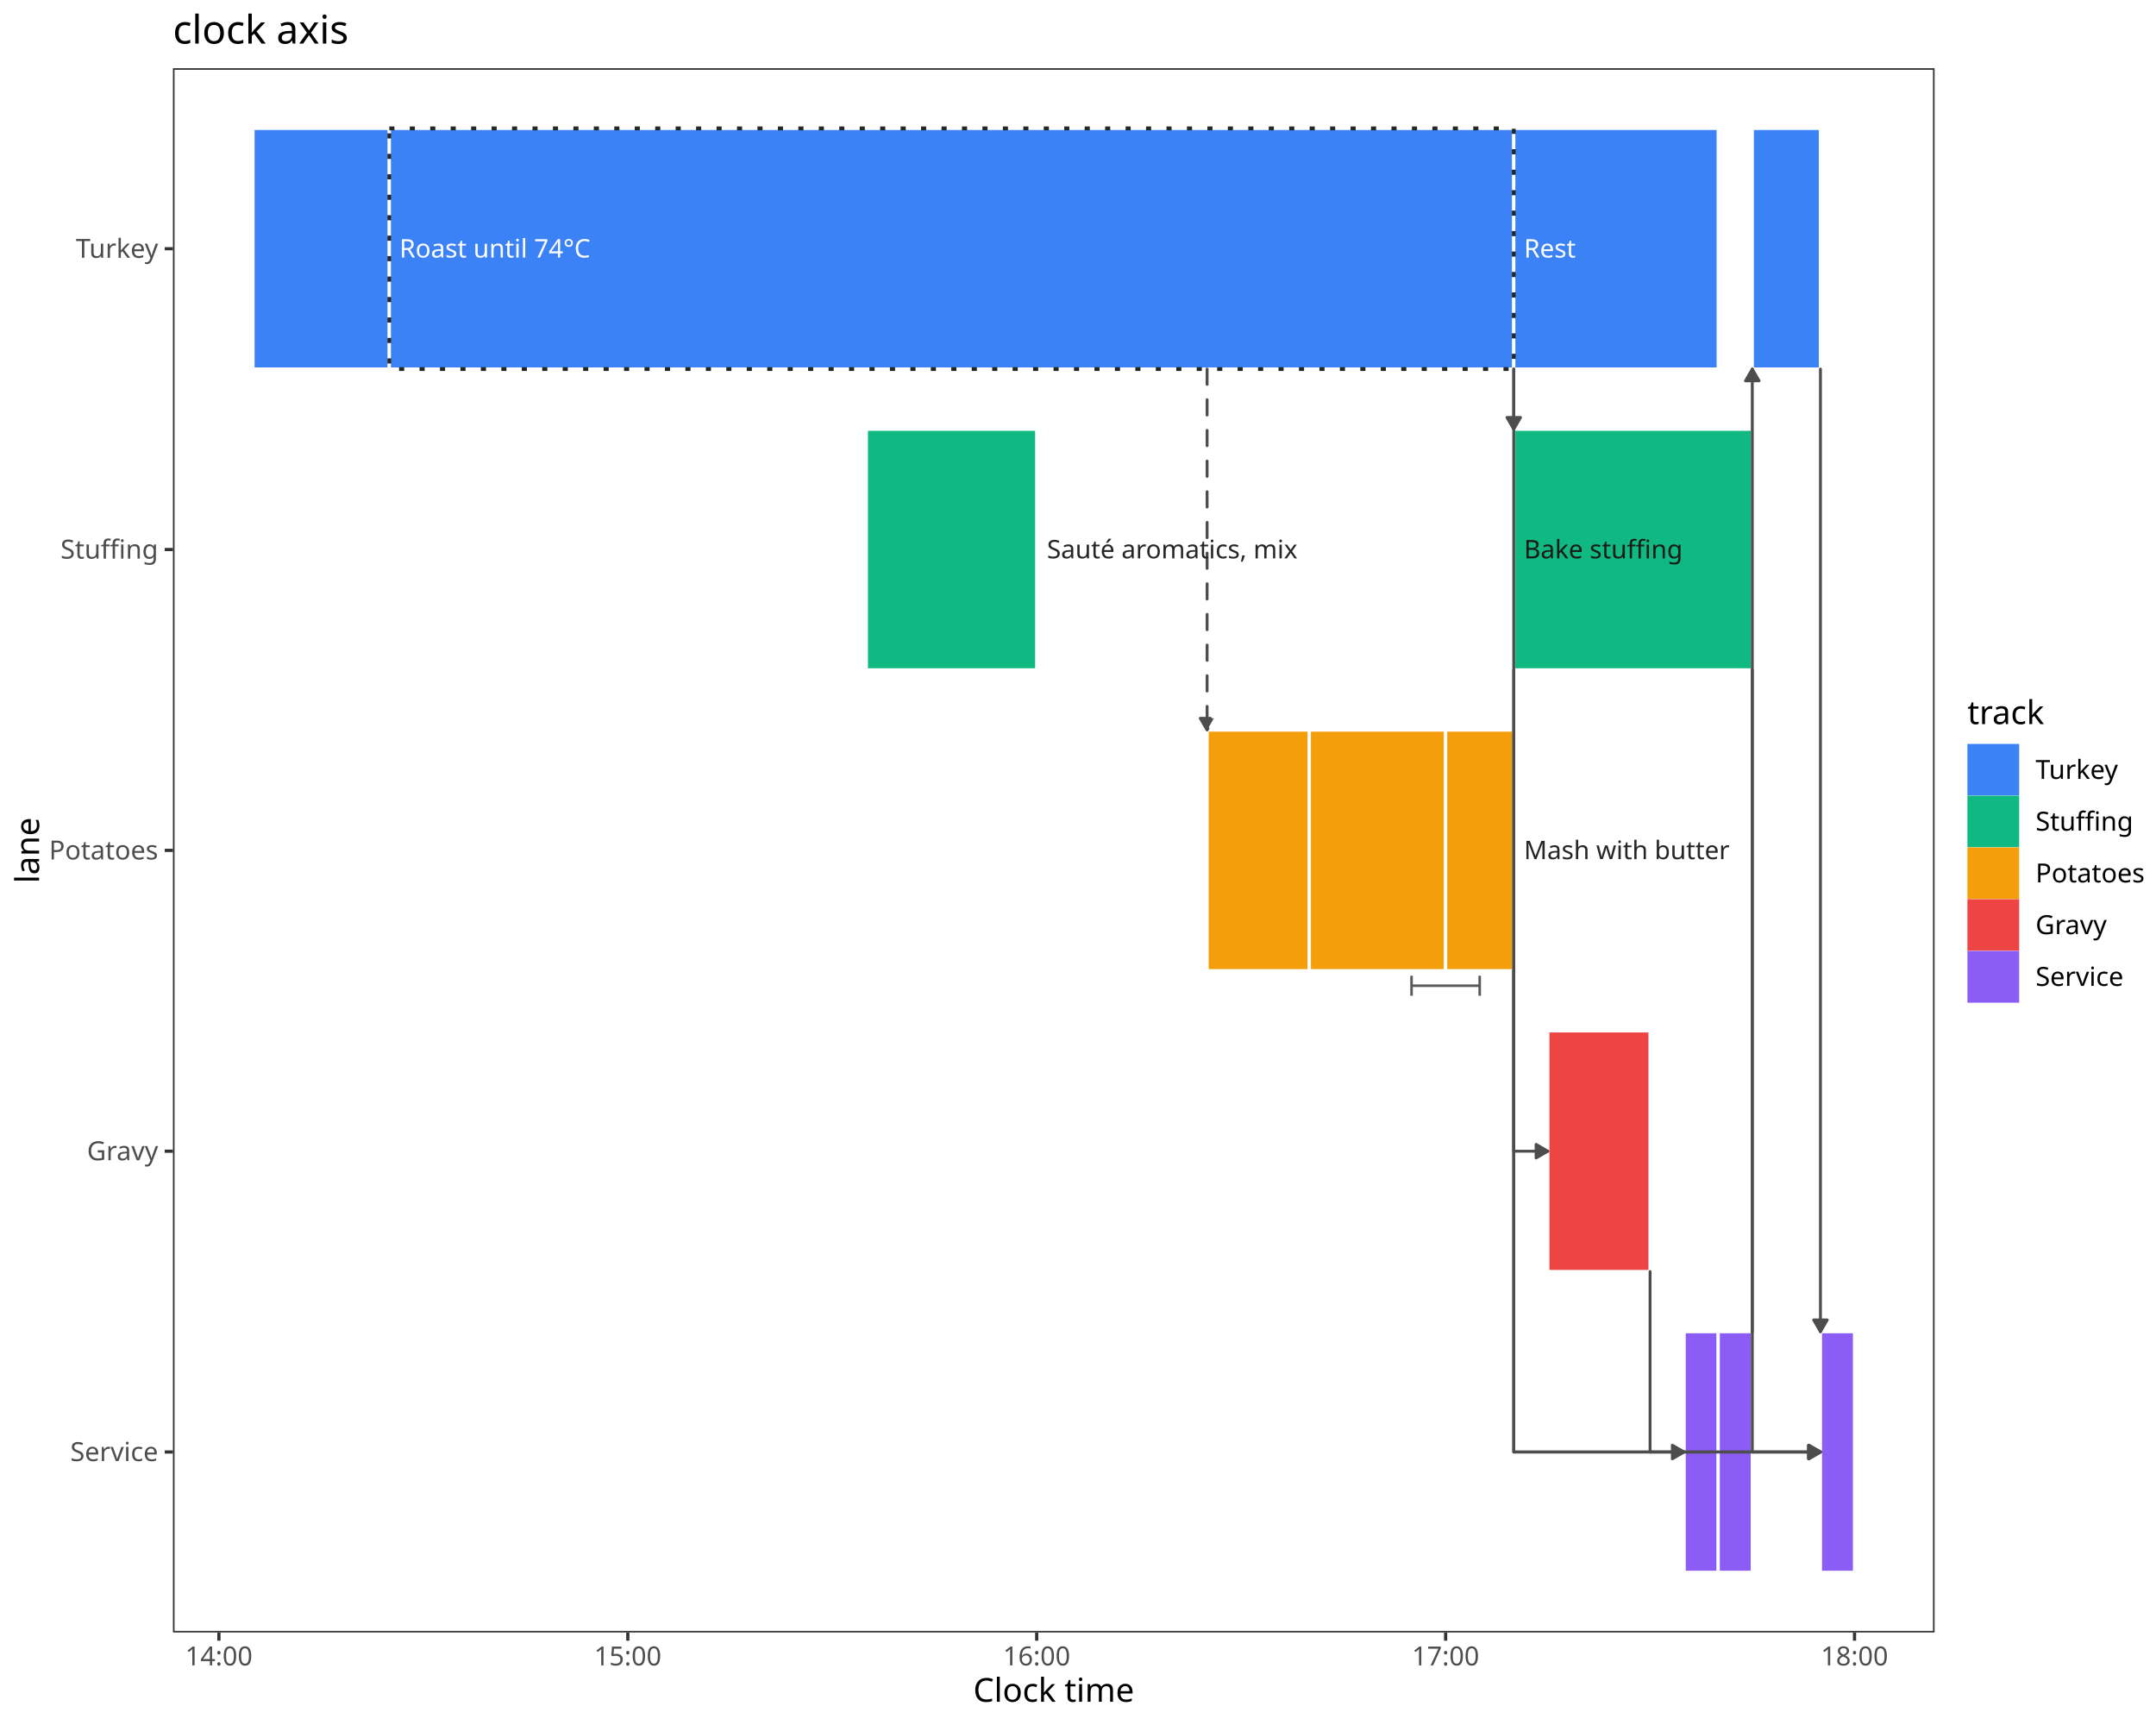
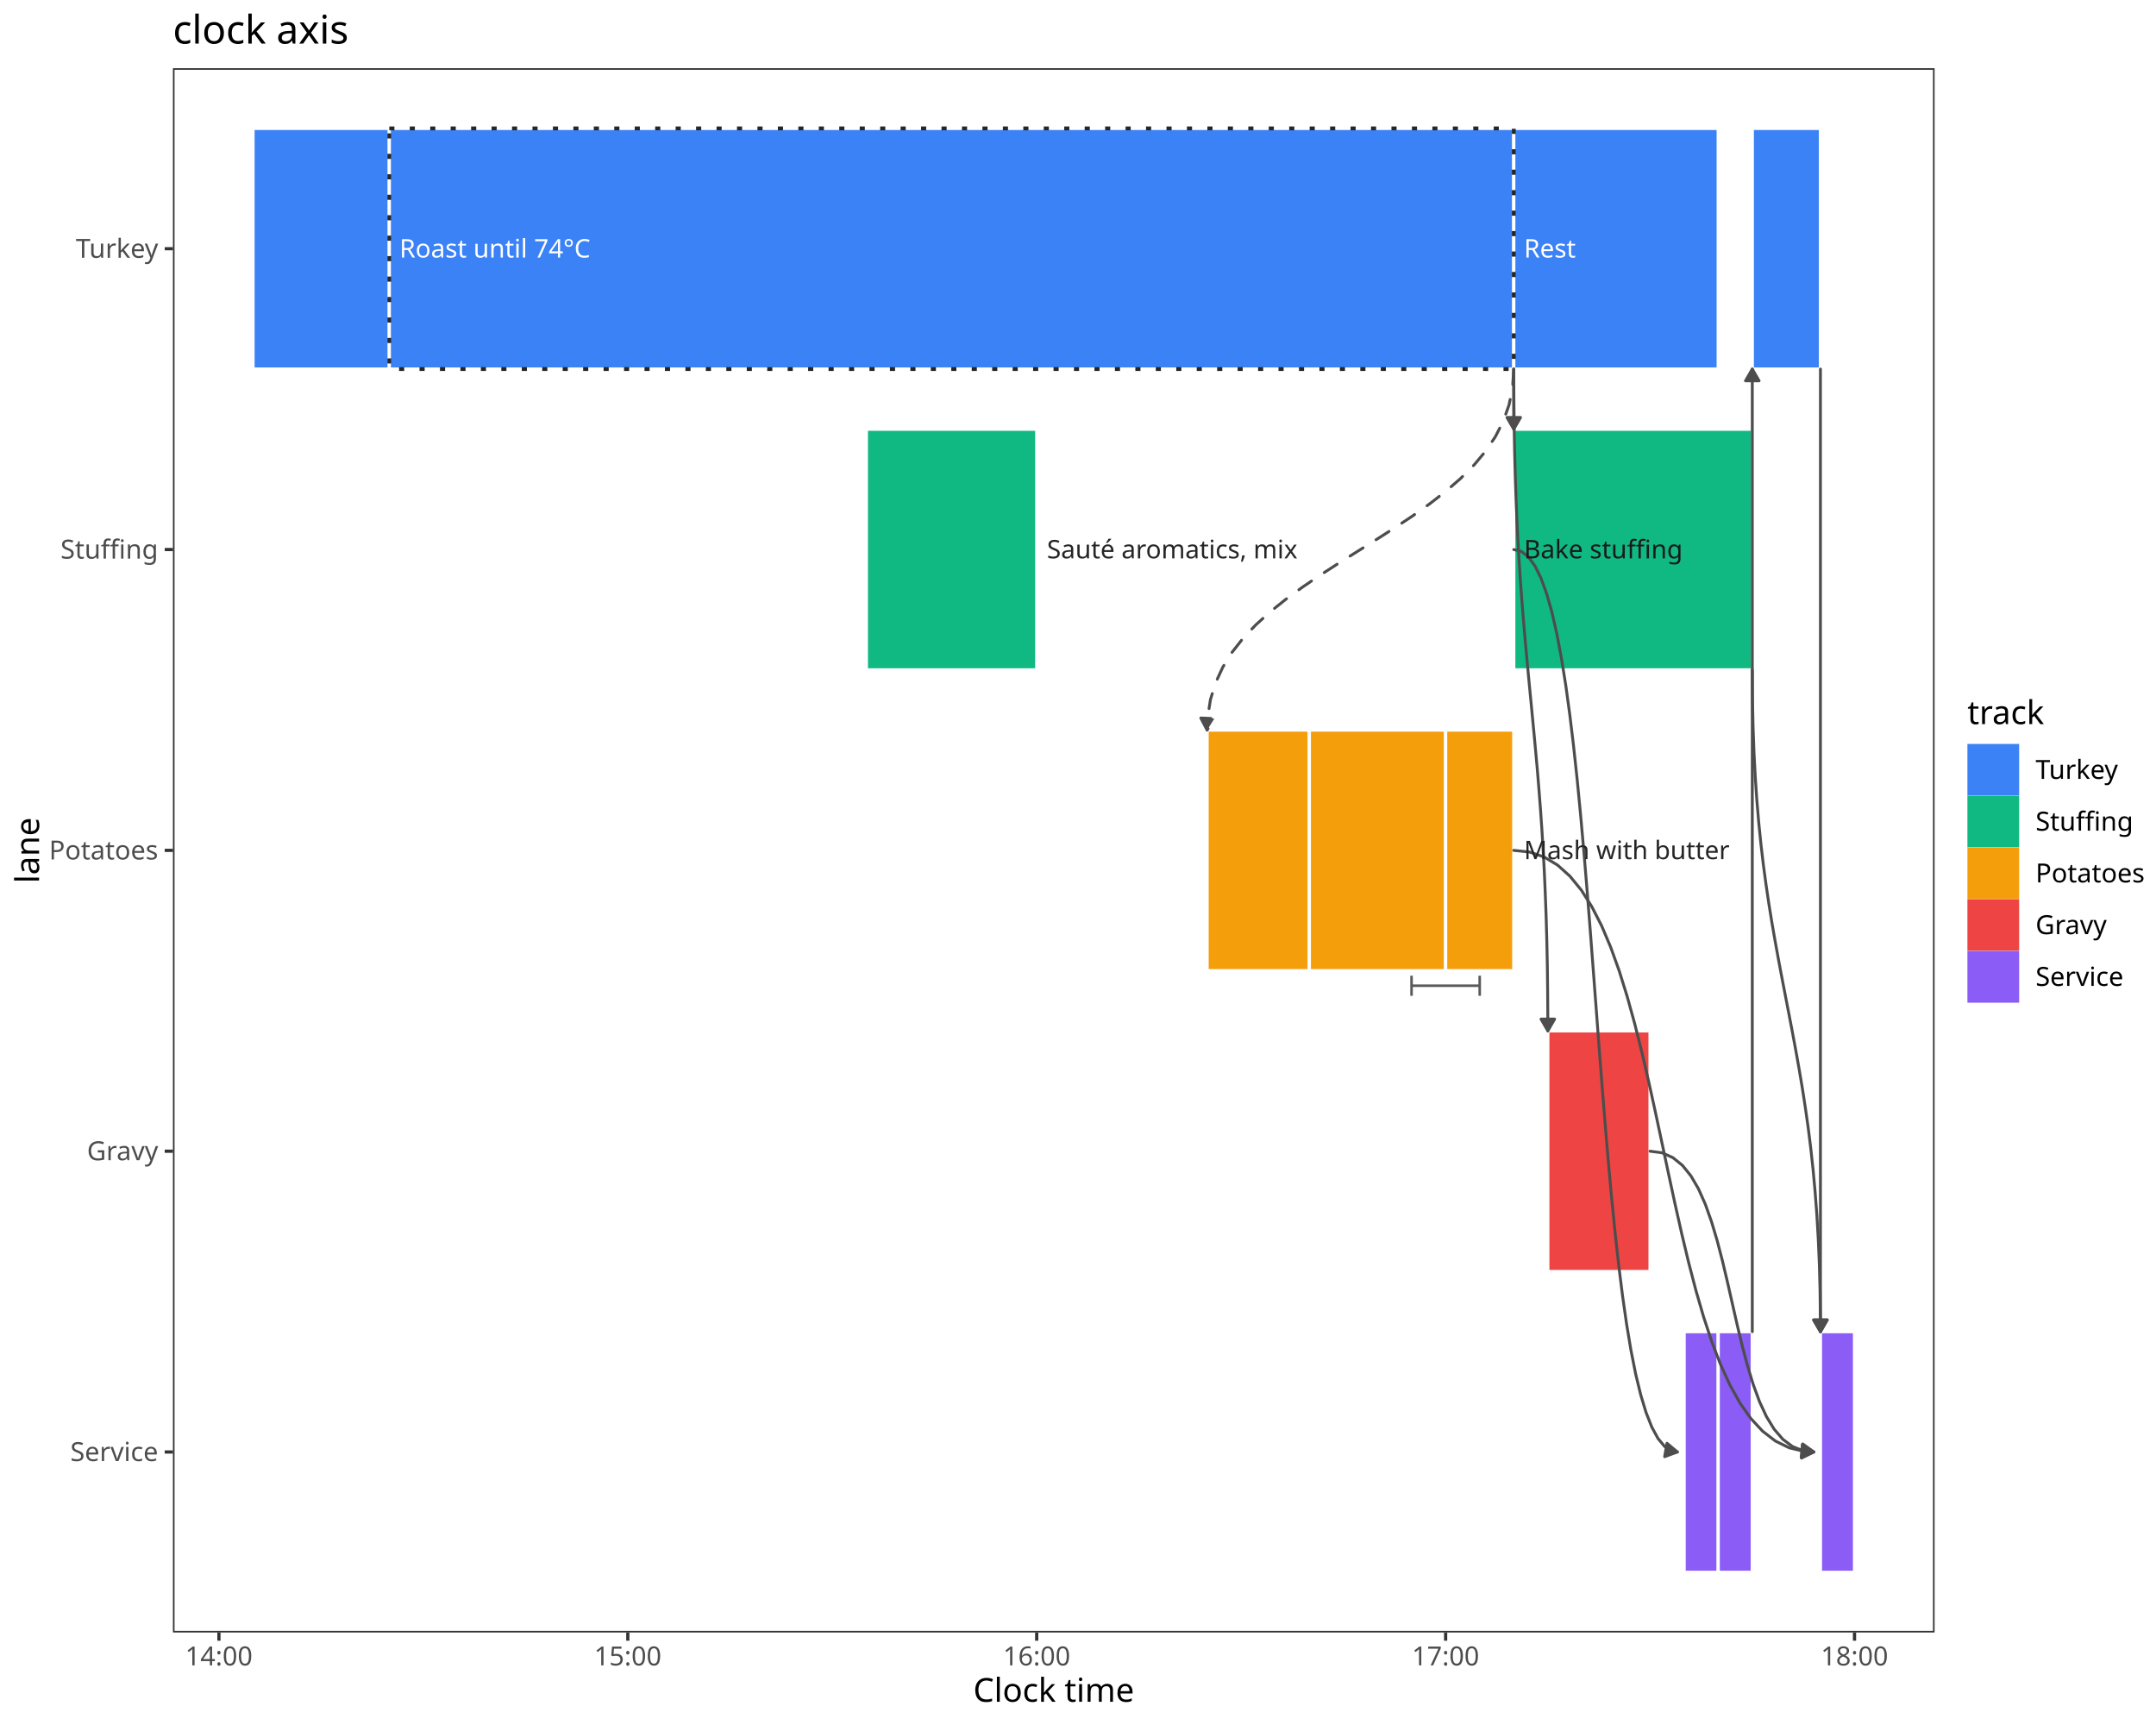
<svg xmlns="http://www.w3.org/2000/svg" class="svglite" data-engine-version="2.0" width="720.00pt" height="576.00pt" viewBox="0 0 720.00 576.00">
  <defs>
    <style type="text/css">
    .svglite line, .svglite polyline, .svglite polygon, .svglite path, .svglite rect, .svglite circle {
      fill: none;
      stroke: #000000;
      stroke-linecap: round;
      stroke-linejoin: round;
      stroke-miterlimit: 10.00;
    }
  </style>
  </defs>
  <rect width="100%" height="100%" style="stroke: none; fill: #FFFFFF;" />
  <defs>
    <clipPath id="cpMC4wMHw3MjAuMDB8MC4wMHw1NzYuMDA=">
      <rect x="0.00" y="0.00" width="720.00" height="576.00" />
    </clipPath>
  </defs>
  <g clip-path="url(#cpMC4wMHw3MjAuMDB8MC4wMHw1NzYuMDA=)">
    <rect x="0.00" y="0.00" width="720.00" height="576.00" style="stroke-width: 1.07; stroke: #FFFFFF; fill: #FFFFFF;" />
  </g>
  <defs>
    <clipPath id="cpNTcuNzV8NjQ2LjA2fDIyLjc4fDU0NS4xMQ==">
      <rect x="57.75" y="22.78" width="588.31" height="522.33" />
    </clipPath>
  </defs>
  <g clip-path="url(#cpNTcuNzV8NjQ2LjA2fDIyLjc4fDU0NS4xMQ==)">
    <rect x="57.75" y="22.78" width="588.31" height="522.33" style="stroke-width: 1.07; stroke: none; fill: #FFFFFF;" />
    <rect x="482.77" y="243.77" width="11.38" height="80.36" style="stroke-width: 1.07; stroke: none; stroke-linecap: butt; stroke-linejoin: miter; fill: #F59E0B; fill-opacity: 0.30;" />
    <line x1="471.39" y1="329.15" x2="494.15" y2="329.15" style="stroke-width: 0.85; stroke: #595959; stroke-linecap: butt;" />
    <line x1="471.39" y1="332.50" x2="471.39" y2="325.80" style="stroke-width: 0.85; stroke: #595959; stroke-linecap: butt;" />
    <line x1="494.15" y1="332.50" x2="494.15" y2="325.80" style="stroke-width: 0.85; stroke: #595959; stroke-linecap: butt;" />
    <rect x="84.49" y="42.87" width="45.52" height="80.36" style="stroke-width: 1.07; stroke: #FFFFFF; stroke-linecap: butt; stroke-linejoin: miter; fill: #3B82F6;" />
    <rect x="130.01" y="42.87" width="375.52" height="80.36" style="stroke-width: 1.07; stroke: #FFFFFF; stroke-linecap: butt; stroke-linejoin: miter; fill: #3B82F6;" />
    <rect x="505.52" y="42.87" width="68.28" height="80.36" style="stroke-width: 1.07; stroke: #FFFFFF; stroke-linecap: butt; stroke-linejoin: miter; fill: #3B82F6;" />
    <rect x="585.18" y="42.87" width="22.76" height="80.36" style="stroke-width: 1.07; stroke: #FFFFFF; stroke-linecap: butt; stroke-linejoin: miter; fill: #3B82F6;" />
    <rect x="289.32" y="143.32" width="56.90" height="80.36" style="stroke-width: 1.07; stroke: #FFFFFF; stroke-linecap: butt; stroke-linejoin: miter; fill: #10B981;" />
    <rect x="505.52" y="143.32" width="79.66" height="80.36" style="stroke-width: 1.07; stroke: #FFFFFF; stroke-linecap: butt; stroke-linejoin: miter; fill: #10B981;" />
    <rect x="403.11" y="243.77" width="34.14" height="80.36" style="stroke-width: 1.07; stroke: #FFFFFF; stroke-linecap: butt; stroke-linejoin: miter; fill: #F59E0B;" />
    <rect x="437.25" y="243.77" width="45.52" height="80.36" style="stroke-width: 1.07; stroke: #FFFFFF; stroke-linecap: butt; stroke-linejoin: miter; fill: #F59E0B;" />
    <rect x="482.77" y="243.77" width="22.76" height="80.36" style="stroke-width: 1.07; stroke: #FFFFFF; stroke-linecap: butt; stroke-linejoin: miter; fill: #F59E0B;" />
    <rect x="516.90" y="344.22" width="34.14" height="80.36" style="stroke-width: 1.07; stroke: #FFFFFF; stroke-linecap: butt; stroke-linejoin: miter; fill: #EF4444;" />
    <rect x="562.42" y="444.66" width="11.38" height="80.36" style="stroke-width: 1.07; stroke: #FFFFFF; stroke-linecap: butt; stroke-linejoin: miter; fill: #8B5CF6;" />
    <rect x="573.80" y="444.66" width="11.38" height="80.36" style="stroke-width: 1.07; stroke: #FFFFFF; stroke-linecap: butt; stroke-linejoin: miter; fill: #8B5CF6;" />
    <rect x="607.94" y="444.66" width="11.38" height="80.36" style="stroke-width: 1.07; stroke: #FFFFFF; stroke-linecap: butt; stroke-linejoin: miter; fill: #8B5CF6;" />
    <rect x="130.01" y="42.87" width="375.52" height="80.36" style="stroke-width: 1.28; stroke: #262626; stroke-dasharray: 1.71,5.12; stroke-linecap: butt; stroke-linejoin: miter;" />
-     <polyline points="585.18,444.66 585.18,123.23 " style="stroke-width: 0.96; stroke: #4D4D4D;" />
+     <polyline points="585.18,444.66 585.18,432.90 585.18,421.70 585.18,411.02 585.18,400.80 585.18,391.00 585.18,381.58 585.18,372.49 585.18,363.70 585.18,355.19 585.18,346.91 585.18,338.85 585.18,330.97 585.18,323.25 585.18,315.67 585.18,308.18 585.18,300.78 585.18,293.44 585.18,286.13 585.18,278.82 585.18,271.50 585.18,264.14 585.18,256.70 585.18,249.18 585.18,241.54 585.18,233.76 585.18,225.81 585.18,217.67 585.18,209.30 585.18,200.68 585.18,191.78 585.18,182.56 585.18,172.99 585.18,163.02 585.18,152.62 585.18,141.74 585.18,130.32 585.18,123.23 " style="stroke-width: 0.96; stroke: #4D4D4D;" />
    <polygon points="587.45,127.16 585.18,123.23 582.91,127.16 " style="stroke-width: 0.96; stroke: #4D4D4D; fill: #4D4D4D;" />
-     <polyline points="505.52,123.23 505.52,143.32 " style="stroke-width: 0.96; stroke: #4D4D4D;" />
+     <polyline points="505.52,123.23 505.52,125.97 505.52,128.29 505.52,130.34 505.52,132.22 505.52,134.05 505.52,135.93 505.52,137.94 505.52,140.21 505.52,142.88 505.52,143.32 " style="stroke-width: 0.96; stroke: #4D4D4D;" />
    <polygon points="503.26,139.39 505.52,143.32 507.79,139.39 " style="stroke-width: 0.96; stroke: #4D4D4D; fill: #4D4D4D;" />
-     <polyline points="403.11,123.23 403.11,243.77 " style="stroke-width: 0.96; stroke: #4D4D4D; stroke-dasharray: 5.12,5.12;" />
-     <polygon points="400.84,239.84 403.11,243.77 405.38,239.84 " style="stroke-width: 0.96; stroke: #4D4D4D; stroke-dasharray: 5.12,5.12; fill: #4D4D4D;" />
-     <polyline points="505.52,123.23 505.52,384.40 516.90,384.40 " style="stroke-width: 0.96; stroke: #4D4D4D;" />
-     <polygon points="512.98,386.66 516.90,384.40 512.98,382.13 " style="stroke-width: 0.96; stroke: #4D4D4D; fill: #4D4D4D;" />
-     <polyline points="505.52,223.68 505.52,484.84 562.42,484.84 " style="stroke-width: 0.96; stroke: #4D4D4D;" />
-     <polygon points="558.49,487.11 562.42,484.84 558.49,482.58 " style="stroke-width: 0.96; stroke: #4D4D4D; fill: #4D4D4D;" />
-     <polyline points="607.94,123.23 607.94,444.66 " style="stroke-width: 0.96; stroke: #4D4D4D;" />
+     <polyline points="505.52,123.23 505.12,129.46 503.93,135.26 501.99,140.71 499.36,145.85 496.07,150.72 492.17,155.37 487.71,159.82 482.76,164.11 477.39,168.27 471.67,172.33 465.68,176.30 459.53,180.23 453.29,184.14 447.07,188.05 440.97,191.99 435.06,195.99 429.44,200.08 424.20,204.28 419.41,208.62 415.12,213.13 411.42,217.85 408.34,222.80 405.93,228.04 404.23,233.60 403.30,239.54 403.11,243.77 " style="stroke-width: 0.96; stroke: #4D4D4D; stroke-dasharray: 5.12,5.12;" />
+     <polygon points="401.02,239.75 403.11,243.77 405.55,239.94 " style="stroke-width: 0.96; stroke: #4D4D4D; stroke-dasharray: 5.12,5.12; fill: #4D4D4D;" />
+     <polyline points="505.52,123.23 505.56,132.93 505.65,142.07 505.81,150.72 506.02,158.94 506.29,166.77 506.60,174.27 506.97,181.47 507.38,188.42 507.83,195.14 508.32,201.67 508.84,208.05 509.38,214.31 509.95,220.47 510.52,226.56 511.11,232.62 511.69,238.68 512.27,244.75 512.84,250.89 513.40,257.10 513.92,263.43 514.42,269.91 514.89,276.56 515.31,283.42 515.70,290.52 516.03,297.91 516.32,305.61 516.55,313.69 516.73,322.17 516.84,331.12 516.90,340.61 516.90,344.22 " style="stroke-width: 0.96; stroke: #4D4D4D;" />
+     <polygon points="514.63,340.29 516.90,344.22 519.17,340.29 " style="stroke-width: 0.96; stroke: #4D4D4D; fill: #4D4D4D;" />
+     <polyline points="505.52,183.50 508.06,184.12 510.41,185.95 512.59,188.95 514.62,193.06 516.51,198.25 518.27,204.46 519.91,211.65 521.44,219.77 522.88,228.75 524.22,238.53 525.49,249.05 526.69,260.22 527.83,271.96 528.92,284.18 529.97,296.80 530.99,309.71 531.99,322.81 532.99,336.01 533.98,349.18 534.99,362.24 536.02,375.08 537.08,387.60 538.18,399.70 539.33,411.29 540.55,422.29 541.84,432.61 543.21,442.17 544.67,450.92 546.23,458.79 547.91,465.71 549.70,471.64 551.63,476.54 553.70,480.34 555.93,483.02 558.32,484.52 560.17,484.84 " style="stroke-width: 0.96; stroke: #4D4D4D;" />
+     <polygon points="555.91,486.40 560.17,484.84 556.70,481.93 " style="stroke-width: 0.96; stroke: #4D4D4D; fill: #4D4D4D;" />
+     <polyline points="607.94,123.23 607.94,135.00 607.94,146.19 607.94,156.88 607.94,167.09 607.94,176.89 607.94,186.32 607.94,195.41 607.94,204.19 607.94,212.71 607.94,220.98 607.94,229.04 607.94,236.92 607.94,244.64 607.94,252.23 607.94,259.71 607.94,267.11 607.94,274.46 607.94,281.77 607.94,289.07 607.94,296.40 607.94,303.76 607.94,311.19 607.94,318.71 607.94,326.35 607.94,334.13 607.94,342.08 607.94,350.23 607.94,358.59 607.94,367.21 607.94,376.12 607.94,385.34 607.94,394.91 607.94,404.87 607.94,415.27 607.94,426.15 607.94,437.57 607.94,444.66 " style="stroke-width: 0.96; stroke: #4D4D4D;" />
    <polygon points="605.67,440.74 607.94,444.66 610.21,440.74 " style="stroke-width: 0.96; stroke: #4D4D4D; fill: #4D4D4D;" />
-     <polyline points="585.18,223.68 585.18,484.84 607.94,484.84 " style="stroke-width: 0.96; stroke: #4D4D4D;" />
-     <polygon points="604.01,487.11 607.94,484.84 604.01,482.58 " style="stroke-width: 0.96; stroke: #4D4D4D; fill: #4D4D4D;" />
-     <polyline points="505.52,324.13 505.52,484.84 607.94,484.84 " style="stroke-width: 0.96; stroke: #4D4D4D;" />
-     <polygon points="604.01,487.11 607.94,484.84 604.01,482.58 " style="stroke-width: 0.96; stroke: #4D4D4D; fill: #4D4D4D;" />
-     <polyline points="551.04,424.58 551.04,484.84 607.94,484.84 " style="stroke-width: 0.96; stroke: #4D4D4D;" />
-     <polygon points="604.01,487.11 607.94,484.84 604.01,482.58 " style="stroke-width: 0.96; stroke: #4D4D4D; fill: #4D4D4D;" />
+     <polyline points="585.18,223.68 585.24,233.36 585.43,242.49 585.74,251.12 586.17,259.32 586.70,267.14 587.33,274.63 588.06,281.82 588.88,288.76 589.78,295.47 590.75,302.00 591.78,308.36 592.87,314.61 593.99,320.76 595.14,326.84 596.31,332.89 597.48,338.93 598.64,345.00 599.78,351.12 600.88,357.32 601.94,363.63 602.93,370.08 603.87,376.71 604.72,383.55 605.49,390.63 606.16,397.99 606.74,405.66 607.21,413.69 607.57,422.14 607.81,431.05 607.93,440.48 607.94,444.66 " style="stroke-width: 0.96; stroke: #4D4D4D;" />
+     <polygon points="605.66,440.74 607.94,444.66 610.20,440.73 " style="stroke-width: 0.96; stroke: #4D4D4D; fill: #4D4D4D;" />
+     <polyline points="505.52,283.95 510.82,284.51 515.68,286.17 520.16,288.87 524.28,292.57 528.08,297.21 531.60,302.76 534.87,309.14 537.90,316.30 540.73,324.17 543.38,332.67 545.88,341.71 548.27,351.21 550.56,361.06 552.78,371.16 554.97,381.40 557.15,391.67 559.35,401.87 561.60,411.88 563.93,421.59 566.36,430.91 568.92,439.74 571.64,447.98 574.55,455.56 577.68,462.41 581.04,468.45 584.68,473.63 588.61,477.88 592.88,481.17 597.51,483.44 602.55,484.65 605.69,484.84 " style="stroke-width: 0.96; stroke: #4D4D4D;" />
+     <polygon points="601.63,486.87 605.69,484.84 601.91,482.34 " style="stroke-width: 0.96; stroke: #4D4D4D; fill: #4D4D4D;" />
+     <polyline points="551.04,384.40 555.09,384.95 558.67,386.55 561.86,389.14 564.69,392.65 567.23,397.01 569.50,402.13 571.56,407.92 573.45,414.25 575.21,421.01 576.88,428.06 578.51,435.24 580.14,442.41 581.82,449.42 583.60,456.11 585.51,462.36 587.60,468.04 589.92,473.04 592.50,477.25 595.40,480.61 598.64,483.04 602.30,484.47 605.69,484.84 " style="stroke-width: 0.96; stroke: #4D4D4D;" />
+     <polygon points="601.53,486.66 605.69,484.84 602.04,482.15 " style="stroke-width: 0.96; stroke: #4D4D4D; fill: #4D4D4D;" />
    <text x="133.41" y="85.99" style="font-size: 8.54px; fill: #FFFFFF; font-family: sans;" textLength="61.78px" lengthAdjust="spacingAndGlyphs">Roast until 74°C</text>
    <text x="508.93" y="85.99" style="font-size: 8.54px; fill: #FFFFFF; font-family: sans;" textLength="17.56px" lengthAdjust="spacingAndGlyphs">Rest</text>
    <text x="349.62" y="186.44" style="font-size: 8.54px; fill: #262626; font-family: sans;" textLength="79.71px" lengthAdjust="spacingAndGlyphs">Sauté aromatics, mix</text>
    <text x="508.93" y="186.44" style="font-size: 8.54px; fill: #1A1A1A; font-family: sans;" textLength="49.36px" lengthAdjust="spacingAndGlyphs">Bake stuffing</text>
    <text x="508.93" y="286.89" style="font-size: 8.54px; fill: #262626; font-family: sans;" textLength="62.63px" lengthAdjust="spacingAndGlyphs">Mash with butter</text>
    <rect x="57.75" y="22.78" width="588.31" height="522.33" style="stroke-width: 1.07; stroke: #333333;" />
  </g>
  <g clip-path="url(#cpMC4wMHw3MjAuMDB8MC4wMHw1NzYuMDA=)">
    <text x="52.82" y="487.87" text-anchor="end" style="font-size: 8.80px; fill: #4D4D4D; font-family: sans;" textLength="29.35px" lengthAdjust="spacingAndGlyphs">Service</text>
    <text x="52.82" y="387.42" text-anchor="end" style="font-size: 8.80px; fill: #4D4D4D; font-family: sans;" textLength="23.48px" lengthAdjust="spacingAndGlyphs">Gravy</text>
    <text x="52.82" y="286.98" text-anchor="end" style="font-size: 8.80px; fill: #4D4D4D; font-family: sans;" textLength="34.74px" lengthAdjust="spacingAndGlyphs">Potatoes</text>
    <text x="52.82" y="186.53" text-anchor="end" style="font-size: 8.80px; fill: #4D4D4D; font-family: sans;" textLength="29.84px" lengthAdjust="spacingAndGlyphs">Stuffing</text>
    <text x="52.82" y="86.08" text-anchor="end" style="font-size: 8.80px; fill: #4D4D4D; font-family: sans;" textLength="26.90px" lengthAdjust="spacingAndGlyphs">Turkey</text>
    <polyline points="55.01,484.84 57.75,484.84 " style="stroke-width: 1.07; stroke: #333333; stroke-linecap: butt;" />
    <polyline points="55.01,384.40 57.75,384.40 " style="stroke-width: 1.07; stroke: #333333; stroke-linecap: butt;" />
    <polyline points="55.01,283.95 57.75,283.95 " style="stroke-width: 1.07; stroke: #333333; stroke-linecap: butt;" />
    <polyline points="55.01,183.50 57.75,183.50 " style="stroke-width: 1.07; stroke: #333333; stroke-linecap: butt;" />
    <polyline points="55.01,83.05 57.75,83.05 " style="stroke-width: 1.07; stroke: #333333; stroke-linecap: butt;" />
    <polyline points="73.11,547.85 73.11,545.11 " style="stroke-width: 1.07; stroke: #333333; stroke-linecap: butt;" />
    <polyline points="209.66,547.85 209.66,545.11 " style="stroke-width: 1.07; stroke: #333333; stroke-linecap: butt;" />
    <polyline points="346.21,547.85 346.21,545.11 " style="stroke-width: 1.07; stroke: #333333; stroke-linecap: butt;" />
    <polyline points="482.77,547.85 482.77,545.11 " style="stroke-width: 1.07; stroke: #333333; stroke-linecap: butt;" />
    <polyline points="619.32,547.85 619.32,545.11 " style="stroke-width: 1.07; stroke: #333333; stroke-linecap: butt;" />
    <text x="73.11" y="556.10" text-anchor="middle" style="font-size: 8.80px; fill: #4D4D4D; font-family: sans;" textLength="22.02px" lengthAdjust="spacingAndGlyphs">14:00</text>
    <text x="209.66" y="556.10" text-anchor="middle" style="font-size: 8.80px; fill: #4D4D4D; font-family: sans;" textLength="22.02px" lengthAdjust="spacingAndGlyphs">15:00</text>
    <text x="346.21" y="556.10" text-anchor="middle" style="font-size: 8.80px; fill: #4D4D4D; font-family: sans;" textLength="22.02px" lengthAdjust="spacingAndGlyphs">16:00</text>
    <text x="482.77" y="556.10" text-anchor="middle" style="font-size: 8.80px; fill: #4D4D4D; font-family: sans;" textLength="22.02px" lengthAdjust="spacingAndGlyphs">17:00</text>
    <text x="619.32" y="556.10" text-anchor="middle" style="font-size: 8.80px; fill: #4D4D4D; font-family: sans;" textLength="22.02px" lengthAdjust="spacingAndGlyphs">18:00</text>
    <text x="351.90" y="568.24" text-anchor="middle" style="font-size: 11.00px; font-family: sans;" textLength="51.35px" lengthAdjust="spacingAndGlyphs">Clock time</text>
    <text transform="translate(13.05,283.95) rotate(-90)" text-anchor="middle" style="font-size: 11.00px; font-family: sans;" textLength="20.80px" lengthAdjust="spacingAndGlyphs">lane</text>
    <rect x="657.02" y="233.08" width="57.50" height="101.73" style="stroke-width: 1.07; stroke: none; fill: #FFFFFF;" />
    <text x="657.02" y="241.79" style="font-size: 11.00px; font-family: sans;" textLength="23.85px" lengthAdjust="spacingAndGlyphs">track</text>
    <rect x="657.02" y="248.41" width="17.28" height="17.28" style="stroke-width: 1.07; stroke: none; fill: #FFFFFF;" />
    <rect x="657.02" y="248.41" width="17.28" height="17.28" style="stroke-width: 0.75; stroke: none; fill: #3B82F6;" />
    <rect x="657.02" y="265.69" width="17.28" height="17.28" style="stroke-width: 1.07; stroke: none; fill: #FFFFFF;" />
    <rect x="657.02" y="265.69" width="17.28" height="17.28" style="stroke-width: 0.75; stroke: none; fill: #10B981;" />
    <rect x="657.02" y="282.97" width="17.28" height="17.28" style="stroke-width: 1.07; stroke: none; fill: #FFFFFF;" />
    <rect x="657.02" y="282.97" width="17.28" height="17.28" style="stroke-width: 0.75; stroke: none; fill: #F59E0B;" />
    <rect x="657.02" y="300.25" width="17.28" height="17.28" style="stroke-width: 1.07; stroke: none; fill: #FFFFFF;" />
    <rect x="657.02" y="300.25" width="17.28" height="17.28" style="stroke-width: 0.75; stroke: none; fill: #EF4444;" />
    <rect x="657.02" y="317.53" width="17.28" height="17.28" style="stroke-width: 1.07; stroke: none; fill: #FFFFFF;" />
    <rect x="657.02" y="317.53" width="17.28" height="17.28" style="stroke-width: 0.75; stroke: none; fill: #8B5CF6;" />
    <text x="679.78" y="260.08" style="font-size: 8.80px; font-family: sans;" textLength="26.90px" lengthAdjust="spacingAndGlyphs">Turkey</text>
    <text x="679.78" y="277.36" style="font-size: 8.80px; font-family: sans;" textLength="29.84px" lengthAdjust="spacingAndGlyphs">Stuffing</text>
    <text x="679.78" y="294.64" style="font-size: 8.80px; font-family: sans;" textLength="34.74px" lengthAdjust="spacingAndGlyphs">Potatoes</text>
    <text x="679.78" y="311.92" style="font-size: 8.80px; font-family: sans;" textLength="23.48px" lengthAdjust="spacingAndGlyphs">Gravy</text>
    <text x="679.78" y="329.20" style="font-size: 8.80px; font-family: sans;" textLength="29.35px" lengthAdjust="spacingAndGlyphs">Service</text>
    <text x="57.75" y="14.56" style="font-size: 13.20px; font-family: sans;" textLength="57.24px" lengthAdjust="spacingAndGlyphs">clock axis</text>
  </g>
</svg>
